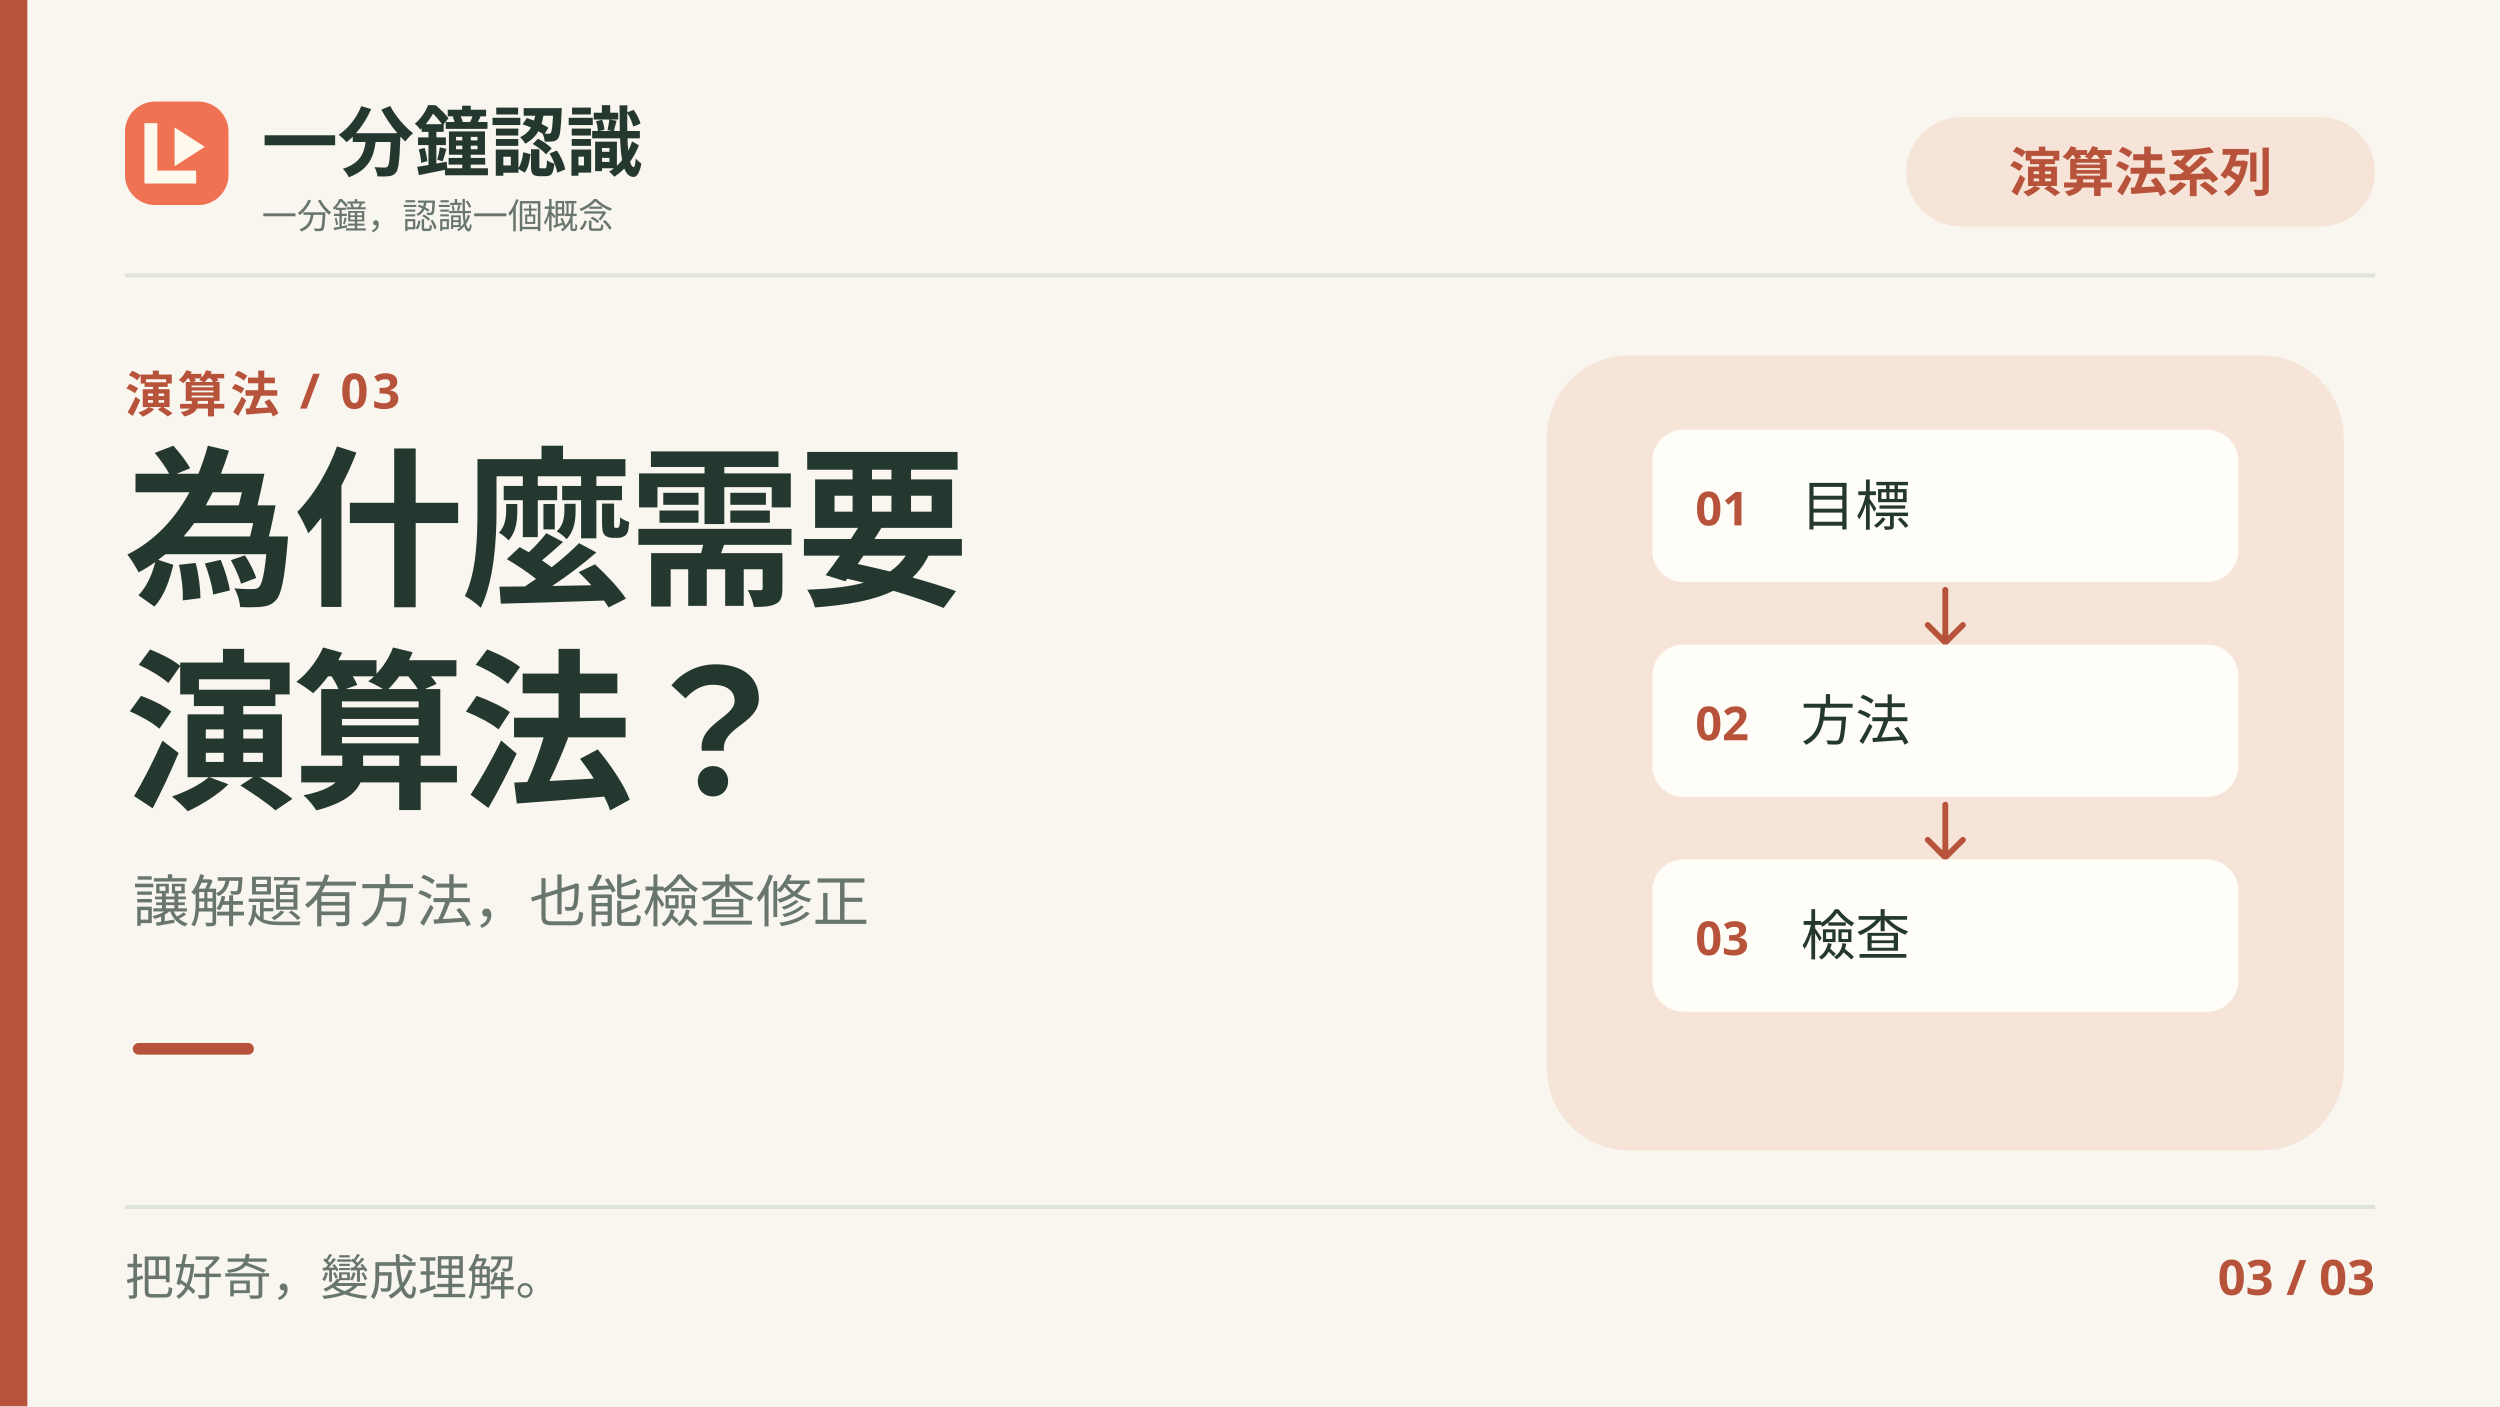
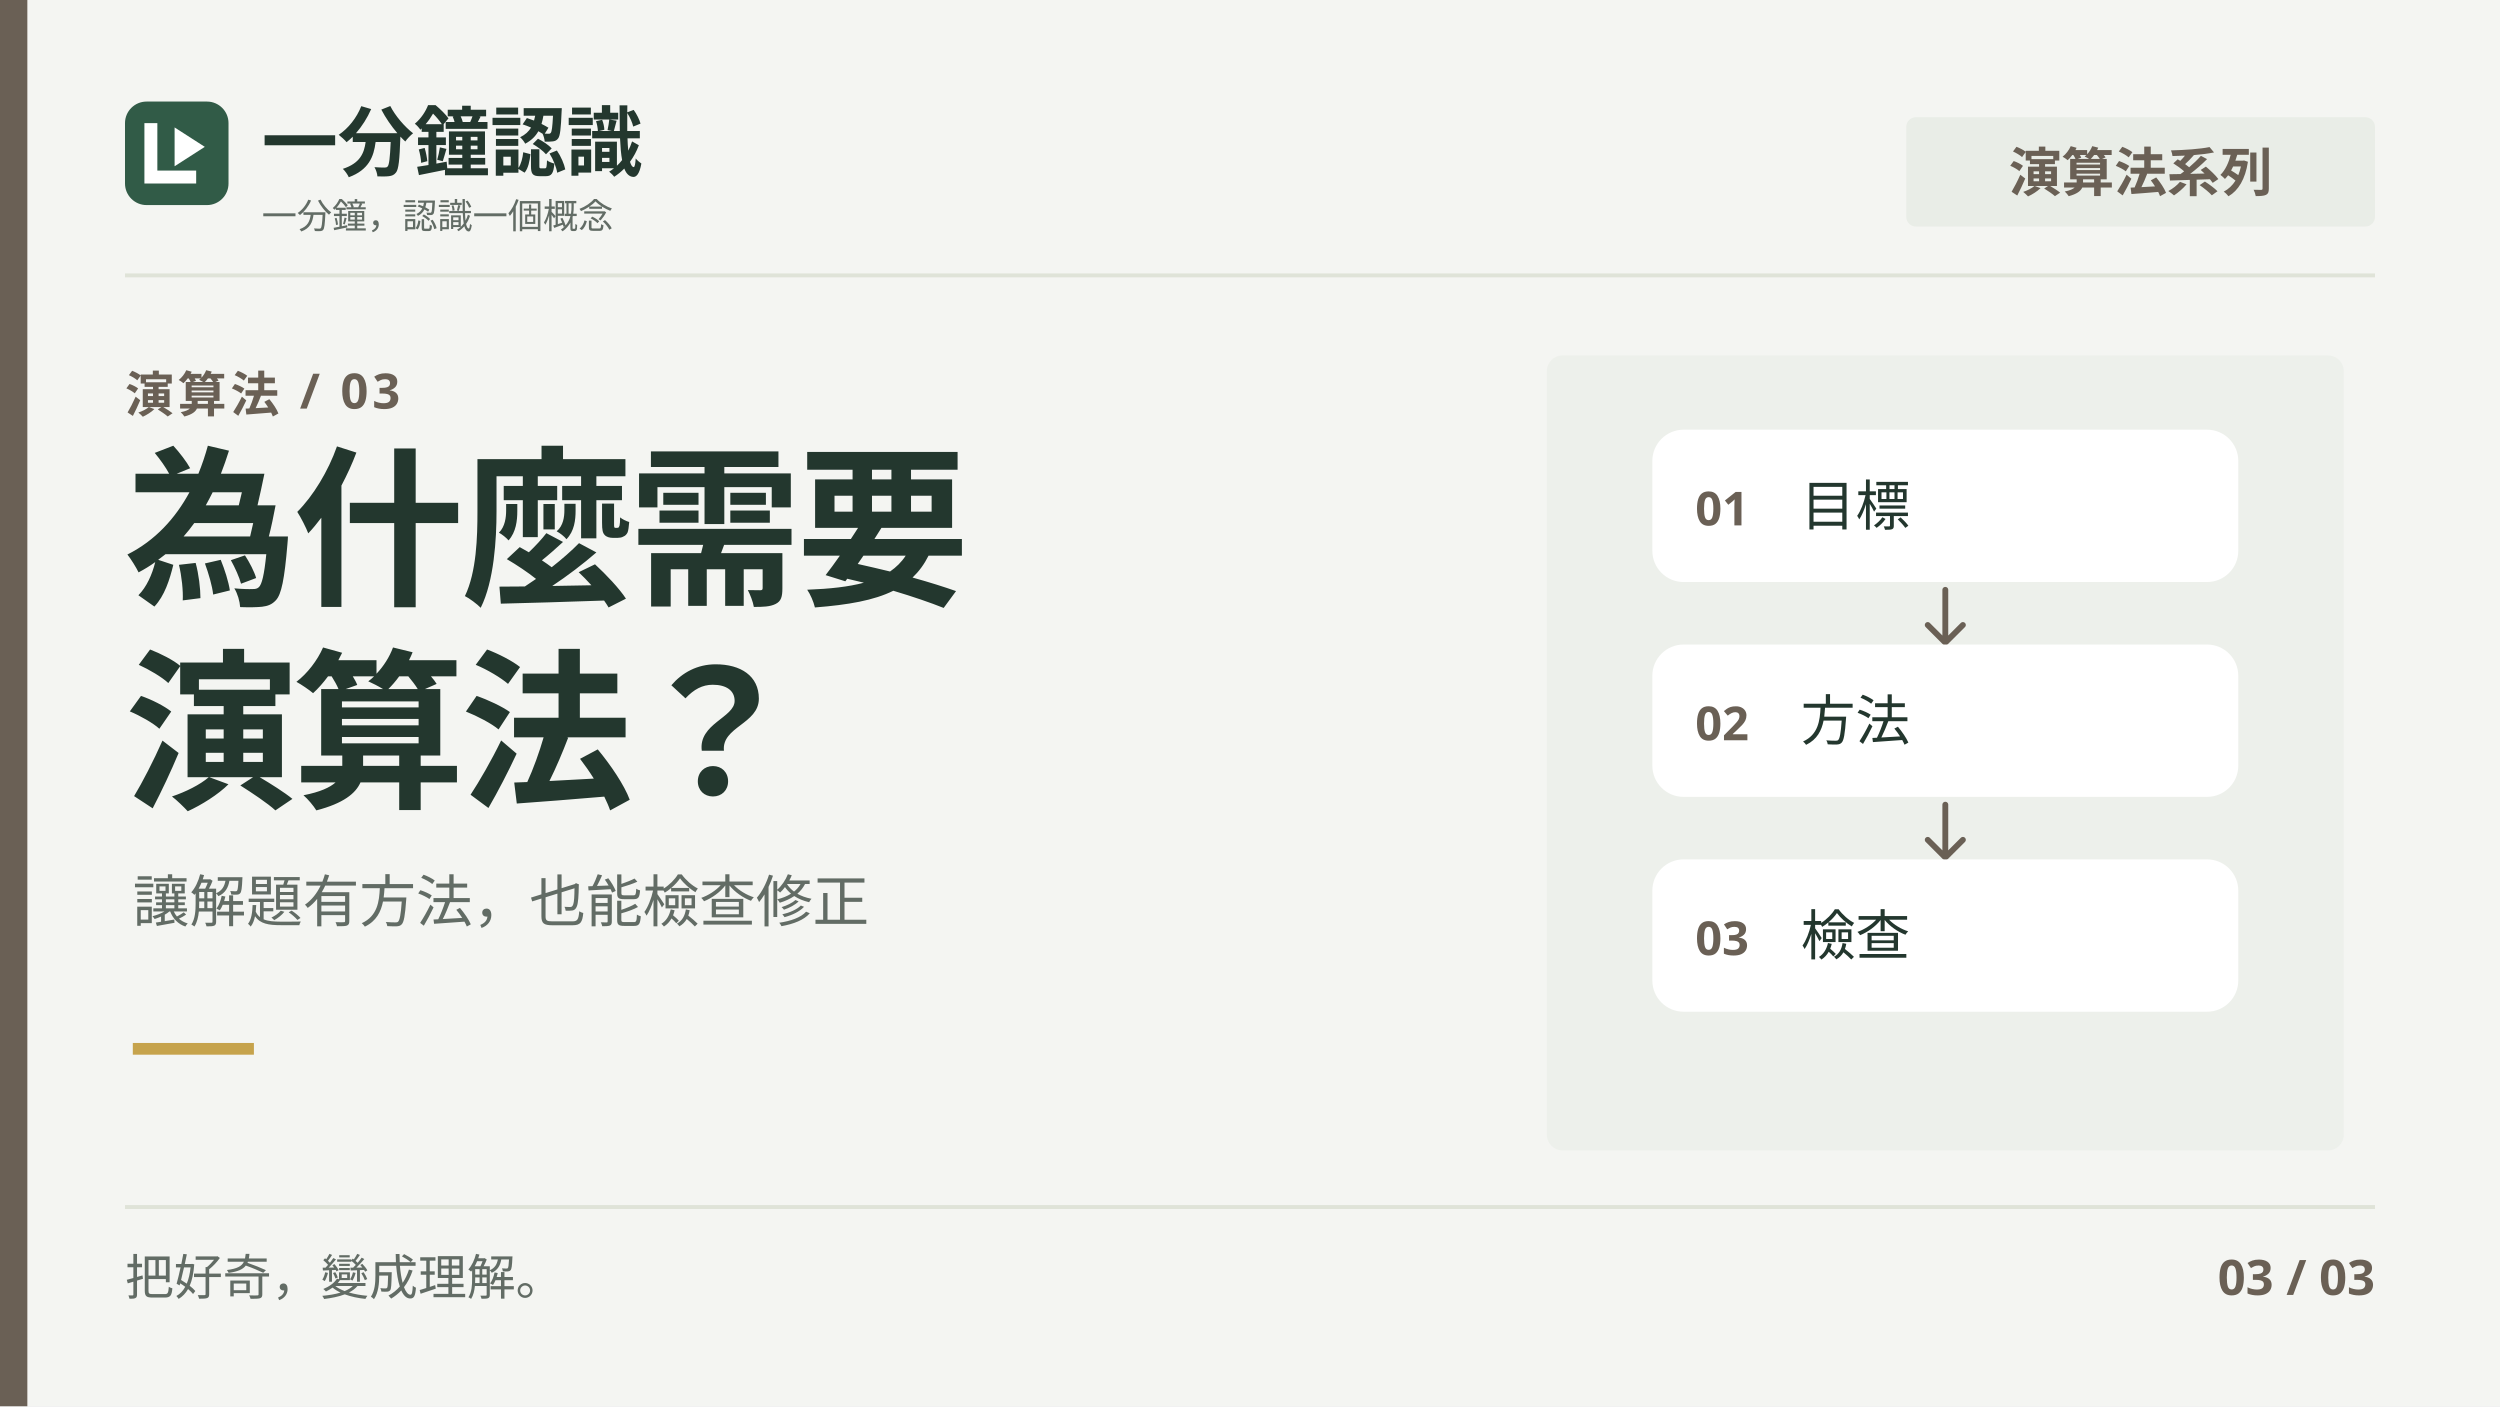
<svg xmlns="http://www.w3.org/2000/svg" width="1280" height="720" viewBox="0 0 1280 720" role="img" aria-labelledby="title desc">
  <g font-family="Microsoft JhengHei, PingFang TC, Noto Sans TC, sans-serif">
-     <rect x="0" y="0" width="1280" height="720" rx="0" fill="#f8f6ef" />
-     <rect x="0" y="0" width="14" height="720" rx="0" fill="#b8533b" />
+     <rect x="0" y="0" width="1280" height="720" rx="0" fill="#f4f5f2" />
+     <rect x="0" y="0" width="14" height="720" rx="0" fill="#6a6055" />
    <path d="M64 141h1152M64 618h1152" stroke="#dfe3d8" stroke-width="2" />
    <svg x="64" y="52" width="53" height="53" viewBox="0 0 48 48">
-       <rect width="48" height="48" rx="14" fill="#ef7253" />
-       <path d="M15 10v22h18v6H9V10z" fill="#fff9ee" />
-       <path d="m23 12 14 9-14 9z" fill="#fff9ee" />
+       <rect width="48" height="48" rx="10" fill="#315b47" />
+       <path d="M15 10v22h18v6H9V10z" fill="#ffffff" />
+       <path d="m23 12 14 9-14 9z" fill="#ffffff" />
    </svg>
-     <text x="134" y="87" font-size="39" fill="#24382f" font-weight="800">一分鐘認識</text>
-     <text x="134" y="117" font-size="18" fill="#68766d">一分鐘，認識一個概念</text>
-     <rect x="976" y="60" width="240" height="56" rx="28" fill="#f7e4d8" />
-     <text x="1096" y="98" font-size="27" fill="#b8533b" text-anchor="middle" font-weight="700">演算法系列</text>
-     <rect x="792" y="182" width="408" height="407" rx="42" fill="#f7e4d8" />
-     <text x="64" y="211" font-size="25" fill="#b8533b" font-weight="700" letter-spacing="2">演算法 / 03</text>
-     <text x="64" y="303" font-size="88" fill="#24382f" font-weight="800" letter-spacing="-2">為什麼需要</text>
-     <text x="64" y="407" font-size="88" fill="#24382f" font-weight="800" letter-spacing="-2">演算法？</text>
-     <text x="68" y="472" font-size="29" fill="#68766d">讓解題有方法，也能檢查修正</text>
-     <rect x="68" y="534" width="62" height="6" rx="3" fill="#b8533b" />
-     <rect x="846" y="220" width="300" height="78" rx="16" fill="#fffdf7" />
-     <text x="868" y="269" font-size="24" fill="#b8533b" font-weight="700">01</text>
-     <text x="922" y="269" font-size="28" fill="#24382f">目標</text>
-     <path d="M996 302v27m-9-9 9 9 9-9" fill="none" stroke="#b8533b" stroke-width="3" stroke-linecap="round" stroke-linejoin="round" />
-     <rect x="846" y="330" width="300" height="78" rx="16" fill="#fffdf7" />
-     <text x="868" y="379" font-size="24" fill="#b8533b" font-weight="700">02</text>
-     <text x="922" y="379" font-size="28" fill="#24382f">方法</text>
-     <path d="M996 412v27m-9-9 9 9 9-9" fill="none" stroke="#b8533b" stroke-width="3" stroke-linecap="round" stroke-linejoin="round" />
-     <rect x="846" y="440" width="300" height="78" rx="16" fill="#fffdf7" />
-     <text x="868" y="489" font-size="24" fill="#b8533b" font-weight="700">03</text>
-     <text x="922" y="489" font-size="28" fill="#24382f">檢查</text>
-     <text x="64" y="663" font-size="25" fill="#68766d">把好奇，變成理解。</text>
-     <text x="1216" y="663" font-size="25" fill="#b8533b" text-anchor="end" font-weight="700">03 / 03</text>
+     <text x="134" y="87" font-size="39" fill="#23372e" font-weight="800">一分鐘認識</text>
+     <text x="134" y="117" font-size="18" fill="#626c65">一分鐘，認識一個概念</text>
+     <rect x="976" y="60" width="240" height="56" rx="5" fill="#e9ede7" />
+     <text x="1096" y="98" font-size="27" fill="#6a6055" text-anchor="middle" font-weight="700">演算法系列</text>
+     <rect x="792" y="182" width="408" height="407" rx="8" fill="#edf0eb" />
+     <text x="64" y="211" font-size="25" fill="#6a6055" font-weight="700" letter-spacing="2">演算法 / 03</text>
+     <text x="64" y="303" font-size="88" fill="#23372e" font-weight="800" letter-spacing="-2">為什麼需要</text>
+     <text x="64" y="407" font-size="88" fill="#23372e" font-weight="800" letter-spacing="-2">演算法？</text>
+     <text x="68" y="472" font-size="29" fill="#626c65">讓解題有方法，也能檢查修正</text>
+     <rect x="68" y="534" width="62" height="6" rx="0" fill="#c6a34c" />
+     <rect x="846" y="220" width="300" height="78" rx="16" fill="#ffffff" />
+     <text x="868" y="269" font-size="24" fill="#6a6055" font-weight="700">01</text>
+     <text x="922" y="269" font-size="28" fill="#23372e">目標</text>
+     <path d="M996 302v27m-9-9 9 9 9-9" fill="none" stroke="#6a6055" stroke-width="3" stroke-linecap="round" stroke-linejoin="round" />
+     <rect x="846" y="330" width="300" height="78" rx="16" fill="#ffffff" />
+     <text x="868" y="379" font-size="24" fill="#6a6055" font-weight="700">02</text>
+     <text x="922" y="379" font-size="28" fill="#23372e">方法</text>
+     <path d="M996 412v27m-9-9 9 9 9-9" fill="none" stroke="#6a6055" stroke-width="3" stroke-linecap="round" stroke-linejoin="round" />
+     <rect x="846" y="440" width="300" height="78" rx="16" fill="#ffffff" />
+     <text x="868" y="489" font-size="24" fill="#6a6055" font-weight="700">03</text>
+     <text x="922" y="489" font-size="28" fill="#23372e">檢查</text>
+     <text x="64" y="663" font-size="25" fill="#626c65">把好奇，變成理解。</text>
+     <text x="1216" y="663" font-size="25" fill="#6a6055" text-anchor="end" font-weight="700">03 / 03</text>
  </g>
</svg>
